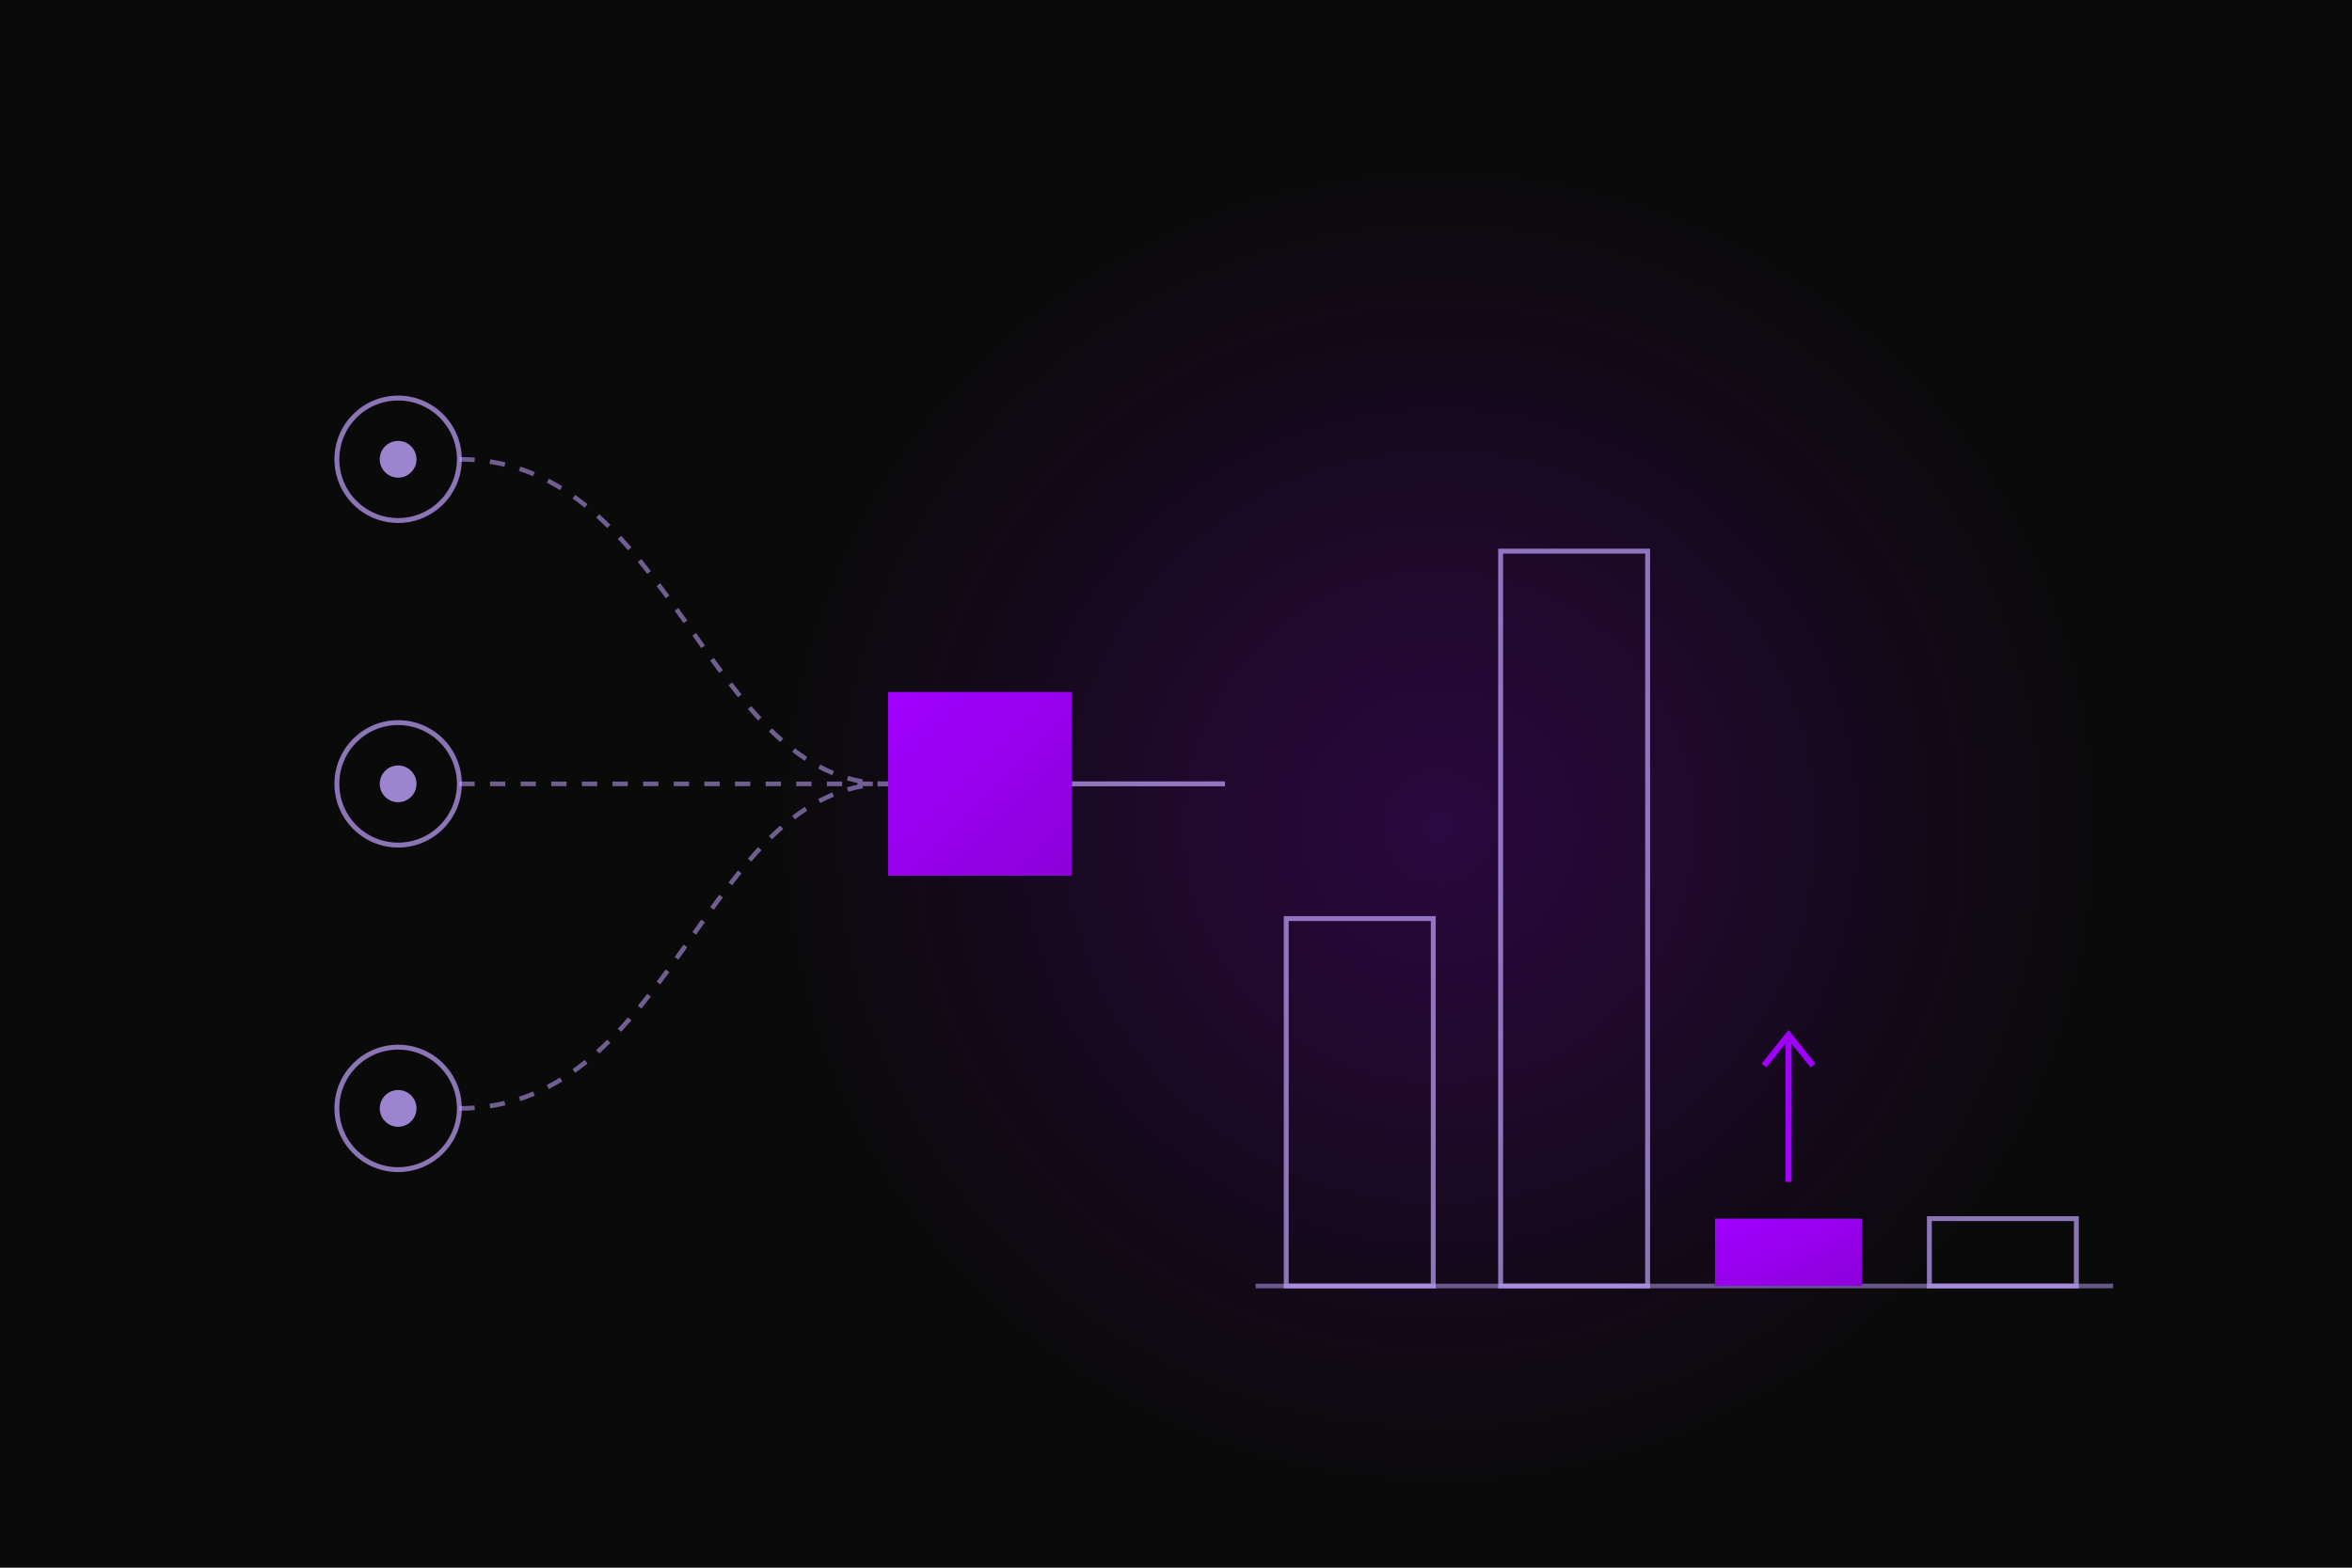
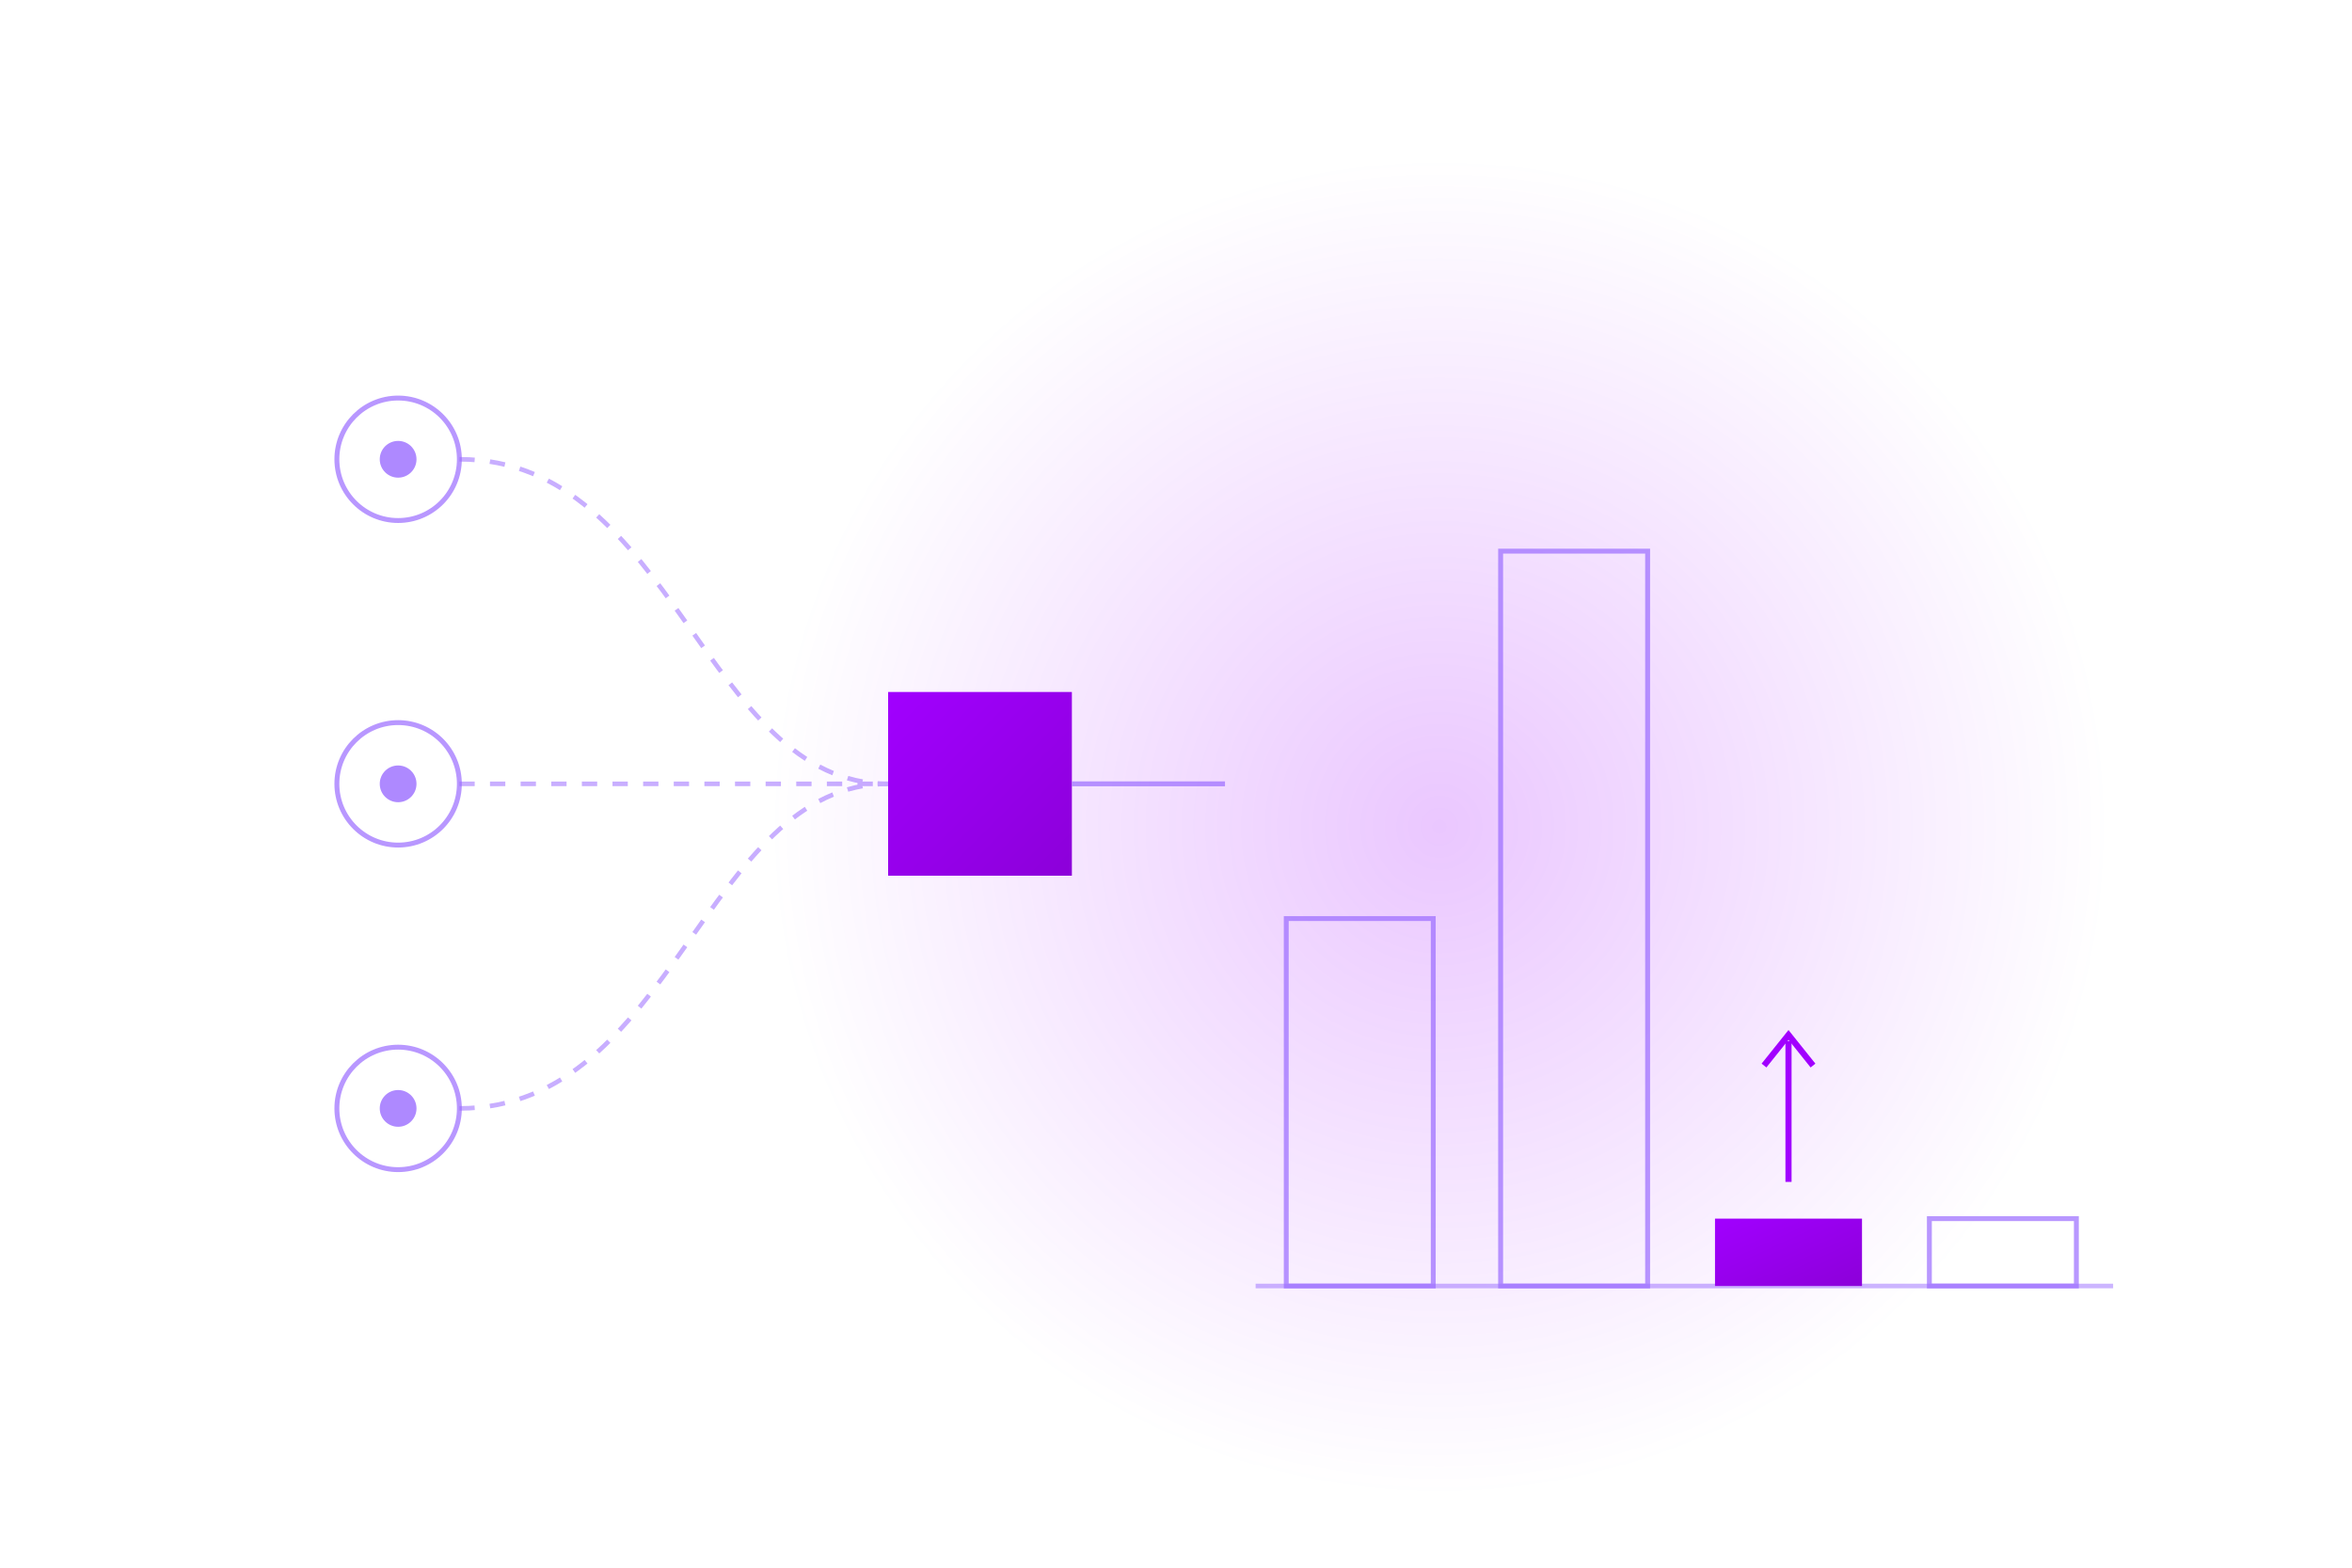
<svg xmlns="http://www.w3.org/2000/svg" width="768" height="512" viewBox="0 0 768 512" preserveAspectRatio="xMidYMid meet">
  <defs>
    <linearGradient id="g" x1="0" y1="0" x2="1" y2="1">
      <stop offset="0" stop-color="#A100FF" />
      <stop offset="1" stop-color="#8C00D9" />
    </linearGradient>
    <radialGradient id="glow" cx="0.5" cy="0.5" r="0.5">
      <stop offset="0" stop-color="#A100FF" stop-opacity="0.22" />
      <stop offset="1" stop-color="#A100FF" stop-opacity="0" />
    </radialGradient>
  </defs>
-   <rect width="768" height="512" fill="#0A0A0A" />
  <circle cx="470" cy="270" r="220" fill="url(#glow)" />
-   <g fill="none" stroke="#C2A3FF" stroke-width="1.6">
+   <g fill="none" stroke="#9A6BFF" stroke-width="1.6">
    <circle cx="130" cy="150" r="20" opacity="0.7" />
    <circle cx="130" cy="256" r="20" opacity="0.7" />
    <circle cx="130" cy="362" r="20" opacity="0.7" />
  </g>
-   <g fill="#C2A3FF" opacity="0.8">
+   <g fill="#9A6BFF" opacity="0.8">
    <circle cx="130" cy="150" r="6" />
    <circle cx="130" cy="256" r="6" />
    <circle cx="130" cy="362" r="6" />
  </g>
-   <g fill="none" stroke="#C2A3FF" stroke-width="1.5" stroke-dasharray="5 5" opacity="0.55">
+   <g fill="none" stroke="#9A6BFF" stroke-width="1.5" stroke-dasharray="5 5" opacity="0.55">
    <path d="M150 150 C220 150 230 256 290 256" />
    <path d="M150 256 H290" />
    <path d="M150 362 C220 362 230 256 290 256" />
  </g>
  <rect x="290" y="226" width="60" height="60" fill="url(#g)" />
-   <path d="M350 256 H400" stroke="#C2A3FF" stroke-width="1.6" opacity="0.7" />
-   <line x1="410" y1="420" x2="690" y2="420" stroke="#C2A3FF" stroke-width="1.5" opacity="0.5" />
-   <rect x="420" y="300" width="48" height="120" fill="none" stroke="#C2A3FF" stroke-width="1.6" opacity="0.7" />
-   <rect x="490" y="180" width="48" height="240" fill="none" stroke="#C2A3FF" stroke-width="1.6" opacity="0.7" />
+   <path d="M350 256 H400" stroke="#9A6BFF" stroke-width="1.6" opacity="0.7" />
+   <line x1="410" y1="420" x2="690" y2="420" stroke="#9A6BFF" stroke-width="1.5" opacity="0.5" />
+   <rect x="420" y="300" width="48" height="120" fill="none" stroke="#9A6BFF" stroke-width="1.6" opacity="0.7" />
+   <rect x="490" y="180" width="48" height="240" fill="none" stroke="#9A6BFF" stroke-width="1.6" opacity="0.7" />
  <rect x="560" y="398" width="48" height="22" fill="url(#g)" />
-   <rect x="630" y="398" width="48" height="22" fill="none" stroke="#C2A3FF" stroke-width="1.6" opacity="0.7" />
+   <rect x="630" y="398" width="48" height="22" fill="none" stroke="#9A6BFF" stroke-width="1.6" opacity="0.7" />
  <path d="M584 386 V340" stroke="#A100FF" stroke-width="2" />
  <path d="M576 348 l8 -10 l8 10" fill="none" stroke="#A100FF" stroke-width="2" />
</svg>
